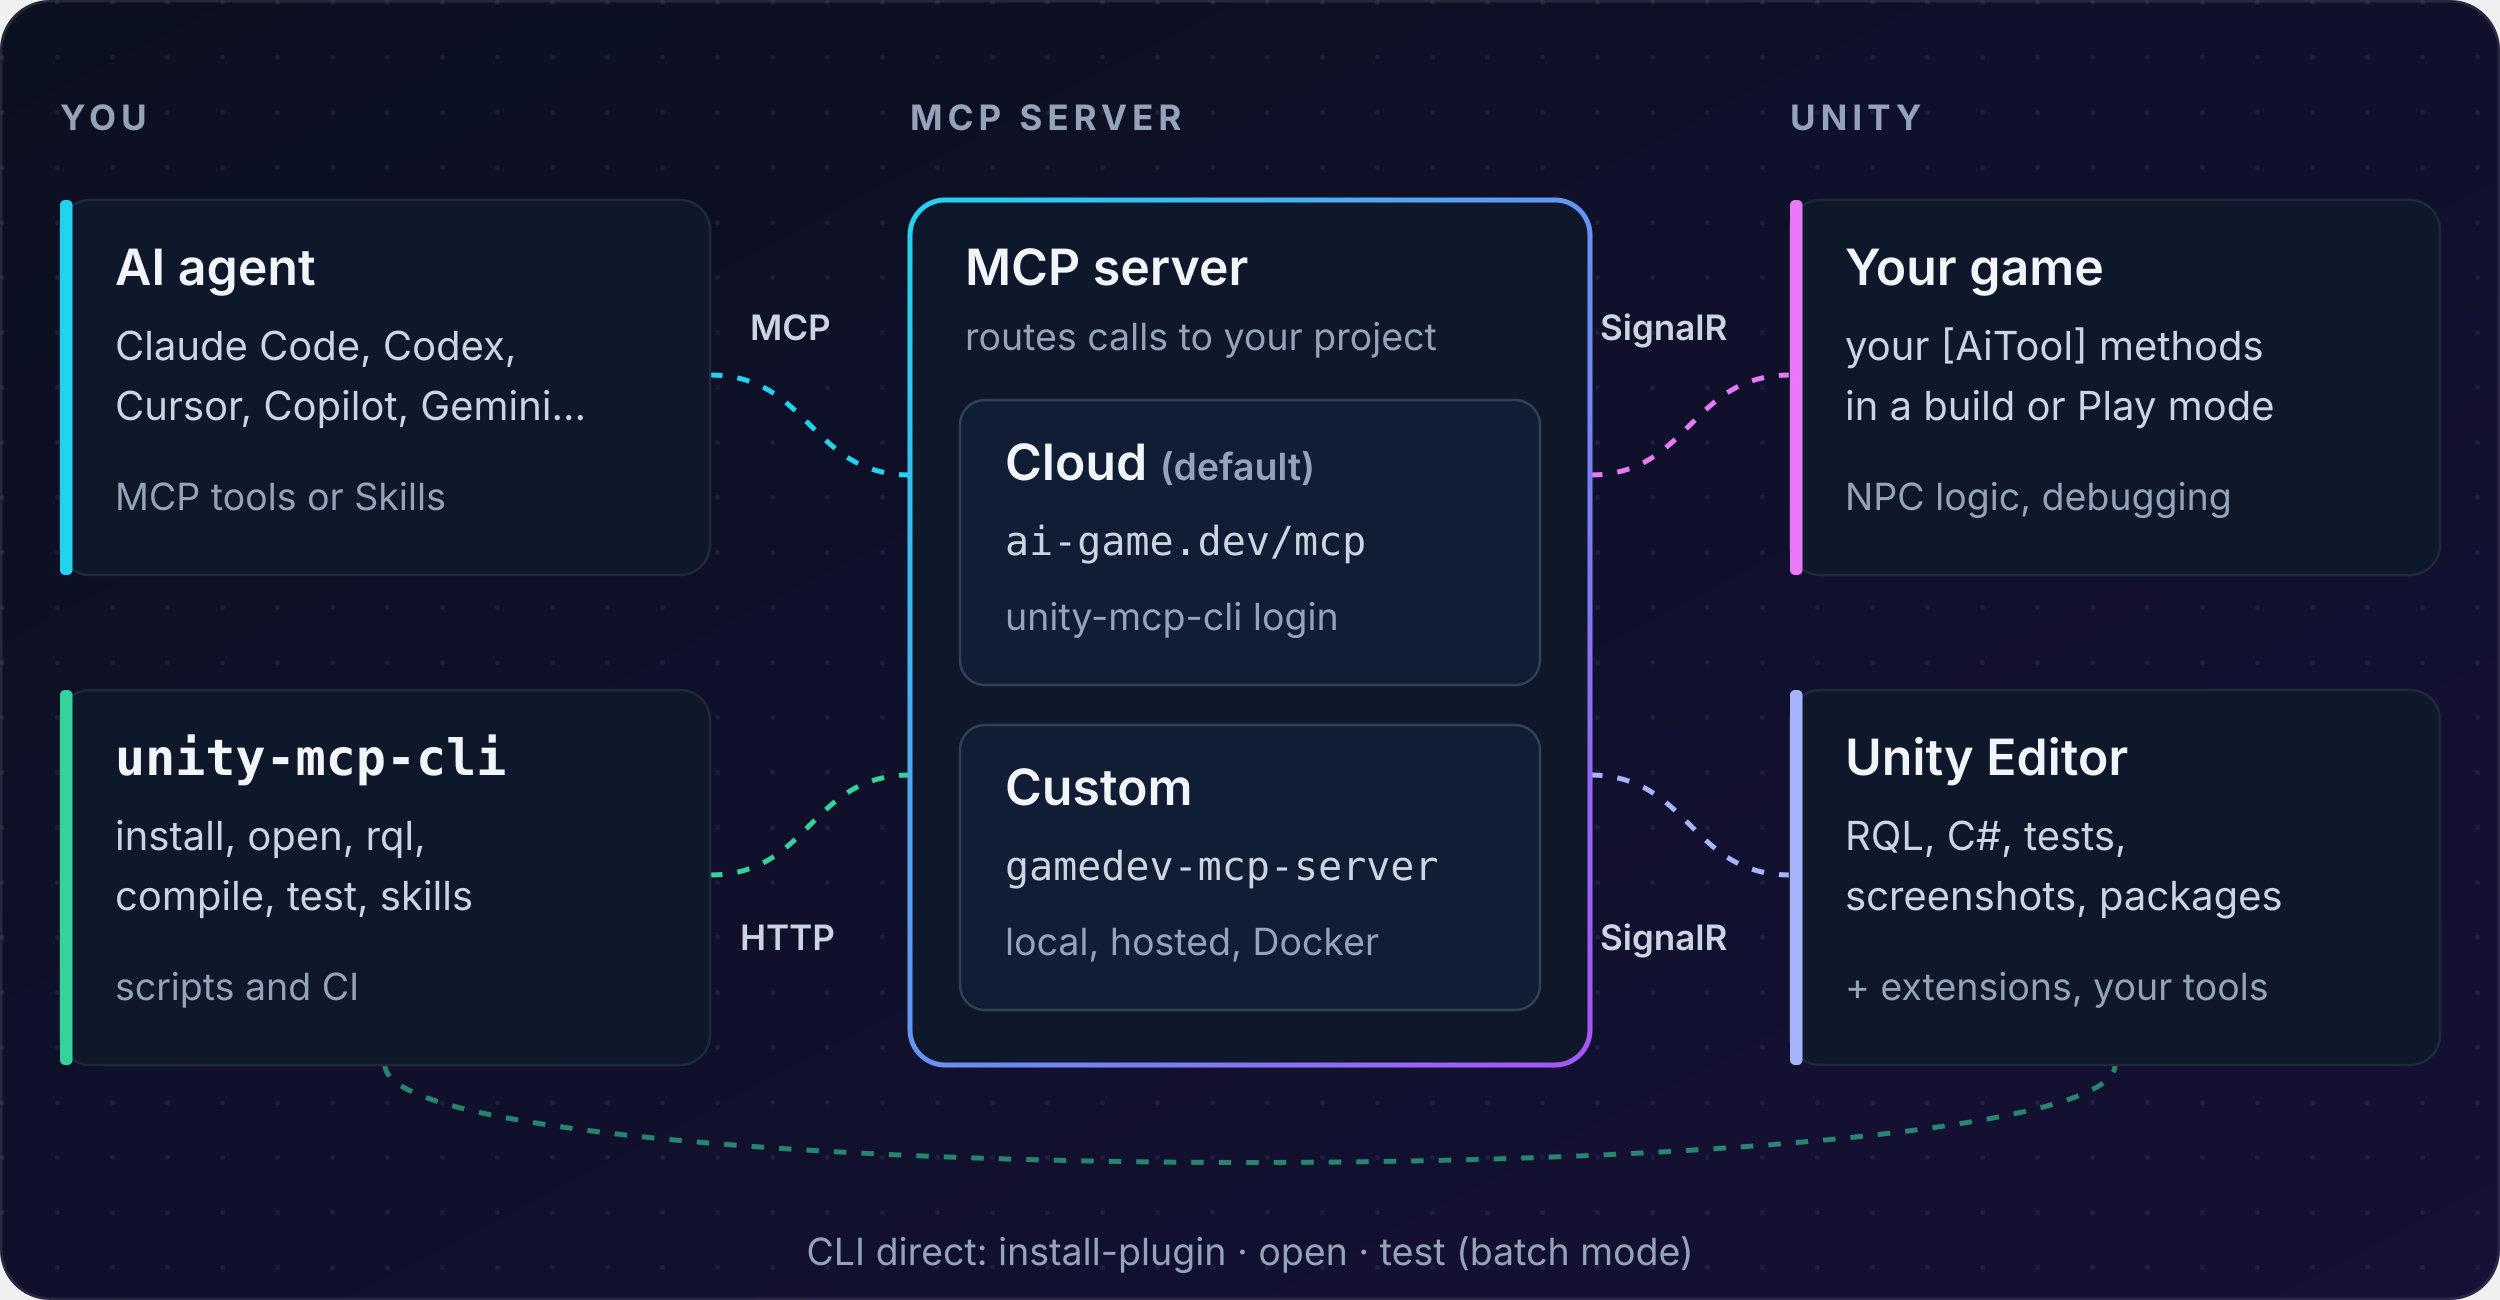
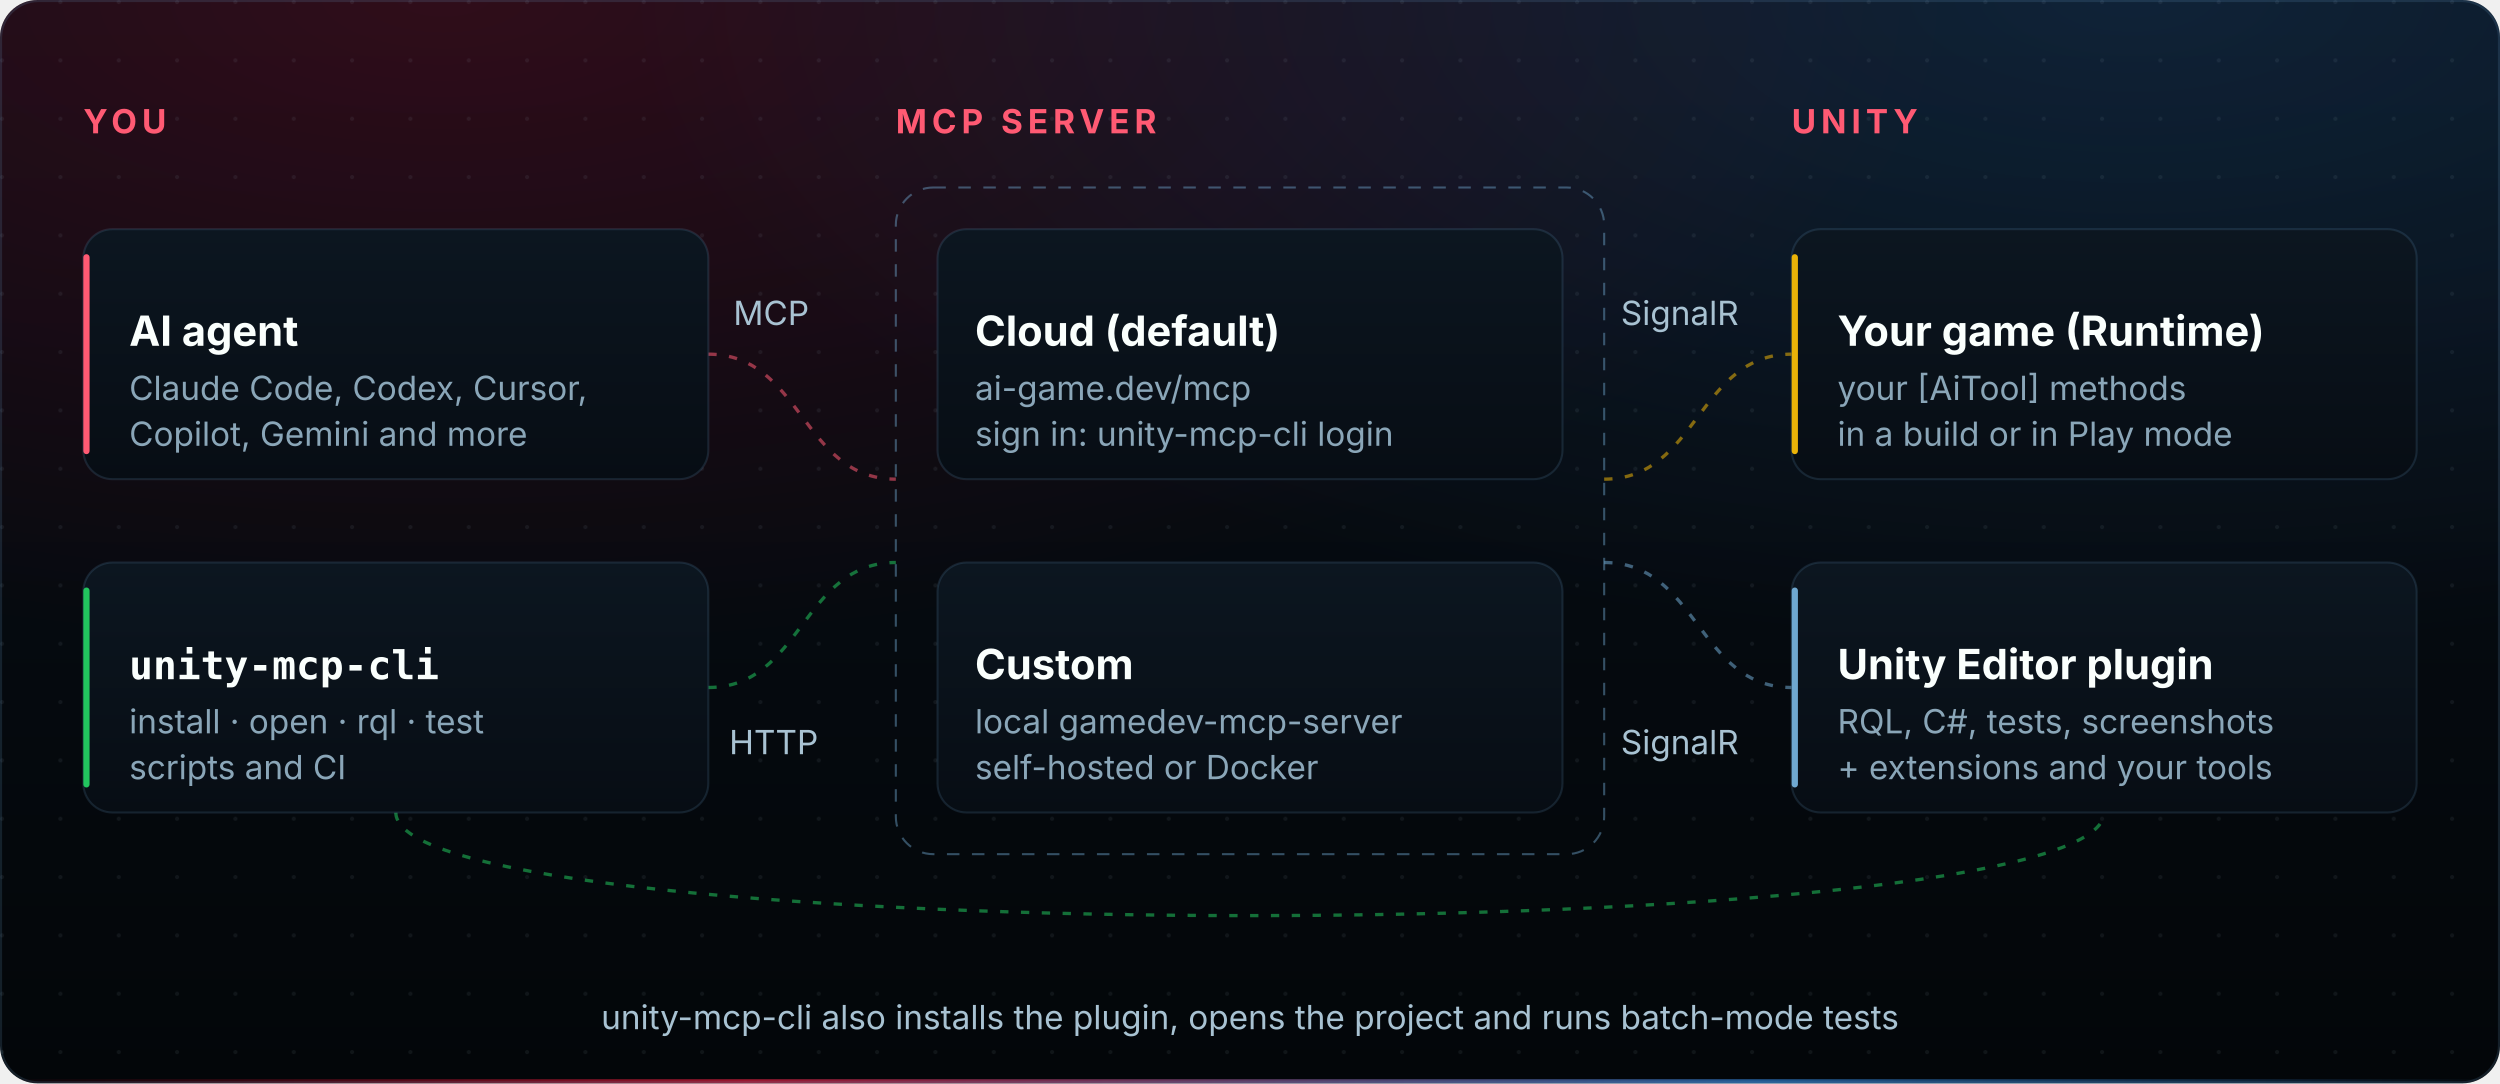
- <svg xmlns="http://www.w3.org/2000/svg" width="1000" height="520" viewBox="0 0 1000 520" role="img" aria-label="How it works: an AI agent or unity-mcp-cli talks to an MCP server (ai-game.dev Cloud by default, or a local gamedev-mcp-server), which calls the tools of your running game and of the Unity Editor plugin; the CLI also installs the plugin, opens the project and runs batch-mode tests directly">
+ <svg xmlns="http://www.w3.org/2000/svg" width="1200" height="520" viewBox="0 0 1200 520" role="img" aria-label="How it works: an AI agent or unity-mcp-cli talks to an MCP server (ai-game.dev Cloud by default, or a local gamedev-mcp-server), which calls the tools of your running game and of the Unity Editor plugin; the CLI also installs the plugin, opens the project and runs batch-mode tests directly">
  <defs>
-     <linearGradient id="bg" x1="0" y1="0" x2="1" y2="1">
-       <stop offset="0" stop-color="#0b1020" />
-       <stop offset="1" stop-color="#151036" />
+     <linearGradient id="bg" x1="0" y1="0" x2="0" y2="1">
+       <stop offset="0" stop-color="#080F17" />
+       <stop offset="1" stop-color="#030609" />
    </linearGradient>
-     <linearGradient id="edge" x1="0" y1="0" x2="1" y2="1">
-       <stop offset="0" stop-color="#22d3ee" />
-       <stop offset="1" stop-color="#a855f7" />
+     <radialGradient id="hzR" cx="0.18" cy="0" r="0.6">
+       <stop offset="0" stop-color="#FF002A" stop-opacity="0.16" />
+       <stop offset="1" stop-color="#FF002A" stop-opacity="0" />
+     </radialGradient>
+     <radialGradient id="hzB" cx="0.85" cy="0" r="0.6">
+       <stop offset="0" stop-color="#3B9BFF" stop-opacity="0.14" />
+       <stop offset="1" stop-color="#3B9BFF" stop-opacity="0" />
+     </radialGradient>
+     <pattern id="dots" width="28" height="28" patternUnits="userSpaceOnUse">
+       <circle cx="1" cy="1" r="1" fill="#A8C2D2" fill-opacity="0.08" />
+     </pattern>
+     <linearGradient id="rule" x1="0" y1="0" x2="1" y2="0">
+       <stop offset="0" stop-color="#FF002A" stop-opacity="0" />
+       <stop offset="0.3" stop-color="#FF2448" stop-opacity="0.6" />
+       <stop offset="0.7" stop-color="#3B9BFF" stop-opacity="0.55" />
+       <stop offset="1" stop-color="#3B9BFF" stop-opacity="0" />
    </linearGradient>
-     <pattern id="dots" width="22" height="22" patternUnits="userSpaceOnUse">
-       <circle cx="1" cy="1" r="1" fill="#ffffff" fill-opacity=".06" />
-     </pattern>
+     <linearGradient id="card" x1="0" y1="0" x2="0" y2="1">
+       <stop offset="0" stop-color="#0C1620" />
+       <stop offset="1" stop-color="#070D14" />
+     </linearGradient>
+     <linearGradient id="brand" x1="0" y1="0" x2="1" y2="1">
+       <stop offset="0" stop-color="#FF5A73" />
+       <stop offset="1" stop-color="#6FA8D0" />
+     </linearGradient>
    <clipPath id="frame">
-       <rect width="1000" height="520" rx="20" />
+       <rect width="1200" height="520" rx="18" />
    </clipPath>
-     <path id="w1" d="M284 150 C324 150 324 190 364 190" />
-     <path id="w2" d="M284 350 C324 350 324 310 364 310" />
-     <path id="w3" d="M636 190 C676 190 676 150 716 150" />
-     <path id="w4" d="M636 310 C676 310 676 350 716 350" />
-     <path id="w5" d="M154 426 C154 478 846 478 846 426" />
  </defs>
  <style>
-     .sans { font-family: "Segoe UI", Inter, -apple-system, BlinkMacSystemFont, Helvetica, Arial, sans-serif; }
-     .mono { font-family: "JetBrains Mono", "Cascadia Code", Consolas, Menlo, monospace; }
-     .head { font-size: 14px; letter-spacing: 2px; fill: #94a3b8; font-weight: 700; }
-     .card { fill: #0f172a; stroke: #1e293b; }
-     .t1 { font-size: 20px; font-weight: 600; fill: #f1f5f9; }
-     .t2 { font-size: 16px; fill: #cbd5e1; }
-     .t3 { font-size: 15px; fill: #94a3b8; }
-     .wire { fill: none; stroke-width: 2; stroke-dasharray: 5 6; }
-     .lbl { font-size: 14px; font-weight: 600; fill: #cbd5e1; }
-     .glow { animation: glow 4s ease-in-out infinite; }
-     @keyframes glow { 0%,100% { stroke-opacity: .6; } 50% { stroke-opacity: 1; } }
+     .s { font-family: Inter, 'Segoe UI', system-ui, -apple-system, Helvetica, Arial, sans-serif; } .m { font-family: 'JetBrains Mono', 'Cascadia Code', Consolas, Menlo, monospace; white-space: pre; }
+     .pulse { animation: pulse 3.2s ease-in-out infinite; transform-box: fill-box; transform-origin: center; }
+     @keyframes pulse { 0%,100% { opacity: .85; transform: scale(1); } 50% { opacity: 1; transform: scale(1.04); } }
+     .spin { animation: spin 40s linear infinite; transform-box: fill-box; transform-origin: center; }
+     .spin.r { animation-duration: 60s; animation-direction: reverse; }
+     @keyframes spin { to { transform: rotate(360deg); } }
+     .blink { animation: blink 1.1s steps(1) infinite; } @keyframes blink { 50% { opacity: 0; } }
+     
    @media (prefers-reduced-motion: reduce) { * { animation: none !important; } }
  </style>
-   <g clip-path="url(#frame)" class="sans">
-     <rect width="1000" height="520" fill="url(#bg)" />
-     <rect width="1000" height="520" fill="url(#dots)" />
-     <text x="24" y="52" class="head">YOU</text>
-     <text x="364" y="52" class="head">MCP SERVER</text>
-     <text x="716" y="52" class="head">UNITY</text>
-     <g>
-       <use href="#w1" class="wire" stroke="#22d3ee" />
-       <use href="#w2" class="wire" stroke="#34d399" />
-       <use href="#w3" class="wire" stroke="#e879f9" />
-       <use href="#w4" class="wire" stroke="#a5b4fc" />
-       <use href="#w5" class="wire" stroke="#34d399" stroke-opacity=".6" />
-     </g>
-     <g>
-       <circle r="4" fill="#22d3ee">
-         <animateMotion dur="2s" repeatCount="indefinite">
-           <mpath href="#w1" />
-         </animateMotion>
-       </circle>
-       <circle r="4" fill="#34d399">
-         <animateMotion dur="2s" begin=".5s" repeatCount="indefinite">
-           <mpath href="#w2" />
-         </animateMotion>
-       </circle>
-       <circle r="4" fill="#e879f9">
-         <animateMotion dur="2s" begin="1s" repeatCount="indefinite">
-           <mpath href="#w3" />
-         </animateMotion>
-       </circle>
-       <circle r="4" fill="#a5b4fc">
-         <animateMotion dur="2s" begin="1.5s" repeatCount="indefinite">
-           <mpath href="#w4" />
-         </animateMotion>
-       </circle>
-       <circle r="3.5" fill="#34d399">
-         <animateMotion dur="5s" begin=".3s" repeatCount="indefinite">
-           <mpath href="#w5" />
-         </animateMotion>
-       </circle>
-     </g>
-     <text x="300" y="136" class="lbl">MCP</text>
-     <text x="296" y="380" class="lbl">HTTP</text>
-     <text x="640" y="136" class="lbl">SignalR</text>
-     <text x="640" y="380" class="lbl">SignalR</text>
-     <text x="500" y="506" text-anchor="middle" class="t3">CLI direct: install-plugin · open · test (batch mode)</text>
-     <rect x="24" y="80" width="260" height="150" rx="12" class="card" />
-     <rect x="24" y="80" width="5" height="150" rx="2" fill="#22d3ee" />
-     <text x="46" y="114" class="t1">AI agent</text>
-     <text x="46" y="144" class="t2">Claude Code, Codex,</text>
-     <text x="46" y="168" class="t2">Cursor, Copilot, Gemini…</text>
-     <text x="46" y="204" class="t3">MCP tools or Skills</text>
-     <rect x="24" y="276" width="260" height="150" rx="12" class="card" />
-     <rect x="24" y="276" width="5" height="150" rx="2" fill="#34d399" />
-     <text x="46" y="310" class="mono t1">unity-mcp-cli</text>
-     <text x="46" y="340" class="t2">install, open, rql,</text>
-     <text x="46" y="364" class="t2">compile, test, skills</text>
-     <text x="46" y="400" class="t3">scripts and CI</text>
-     <rect x="364" y="80" width="272" height="346" rx="14" fill="#0f172a" stroke="url(#edge)" stroke-width="2" class="glow" />
-     <text x="386" y="114" class="t1">MCP server</text>
-     <text x="386" y="140" class="t3">routes calls to your project</text>
-     <rect x="384" y="160" width="232" height="114" rx="10" fill="#111c35" stroke="#334155" />
-     <text x="402" y="192" class="t1">Cloud <tspan class="t3">(default)</tspan>
-     </text>
-     <text x="402" y="222" class="mono t2">ai-game.dev/mcp</text>
-     <text x="402" y="252" class="t3">unity-mcp-cli login</text>
-     <rect x="384" y="290" width="232" height="114" rx="10" fill="#111c35" stroke="#334155" />
-     <text x="402" y="322" class="t1">Custom</text>
-     <text x="402" y="352" class="mono t2">gamedev-mcp-server</text>
-     <text x="402" y="382" class="t3">local, hosted, Docker</text>
-     <rect x="716" y="80" width="260" height="150" rx="12" class="card" />
-     <rect x="716" y="80" width="5" height="150" rx="2" fill="#e879f9" />
-     <text x="738" y="114" class="t1">Your game</text>
-     <text x="738" y="144" class="t2">your [AiTool] methods</text>
-     <text x="738" y="168" class="t2">in a build or Play mode</text>
-     <text x="738" y="204" class="t3">NPC logic, debugging</text>
-     <rect x="716" y="276" width="260" height="150" rx="12" class="card" />
-     <rect x="716" y="276" width="5" height="150" rx="2" fill="#a5b4fc" />
-     <text x="738" y="310" class="t1">Unity Editor</text>
-     <text x="738" y="340" class="t2">RQL, C#, tests,</text>
-     <text x="738" y="364" class="t2">screenshots, packages</text>
-     <text x="738" y="400" class="t3">+ extensions, your tools</text>
+   <g clip-path="url(#frame)">
+     <rect width="1200" height="520" fill="url(#bg)" />
+     <rect width="1200" height="520" fill="url(#hzR)" />
+     <rect width="1200" height="520" fill="url(#hzB)" />
+     <rect width="1200" height="520" fill="url(#dots)" />
+     <text x="40" y="64" text-anchor="start" class="s" font-size="16" font-weight="700" letter-spacing="2.4" fill="#FF5A73">YOU</text>
+     <text x="430" y="64" text-anchor="start" class="s" font-size="16" font-weight="700" letter-spacing="2.4" fill="#FF5A73">MCP SERVER</text>
+     <text x="860" y="64" text-anchor="start" class="s" font-size="16" font-weight="700" letter-spacing="2.4" fill="#FF5A73">UNITY</text>
+     <rect x="430" y="90" width="340" height="320" rx="18" fill="none" stroke="rgba(111,168,208,0.45)" stroke-dasharray="6 6" />
+     <path id="w1" d="M340 170 C385 170 385 230 430 230" fill="none" stroke="#FF5A73" stroke-opacity=".55" stroke-width="1.6" stroke-dasharray="4 6" />
+     <circle r="4" fill="#FF5A73">
+       <animateMotion dur="2.2s" begin="-0.0s" repeatCount="indefinite">
+         <mpath href="#w1" />
+       </animateMotion>
+     </circle>
+     <path id="w2" d="M340 330 C385 330 385 270 430 270" fill="none" stroke="#22C55E" stroke-opacity=".55" stroke-width="1.6" stroke-dasharray="4 6" />
+     <circle r="4" fill="#22C55E">
+       <animateMotion dur="2.2s" begin="-1.1s" repeatCount="indefinite">
+         <mpath href="#w2" />
+       </animateMotion>
+     </circle>
+     <path id="w3" d="M770 230 C815 230 815 170 860 170" fill="none" stroke="#EAB308" stroke-opacity=".55" stroke-width="1.6" stroke-dasharray="4 6" />
+     <circle r="4" fill="#EAB308">
+       <animateMotion dur="2.2s" begin="-0.5s" repeatCount="indefinite">
+         <mpath href="#w3" />
+       </animateMotion>
+     </circle>
+     <path id="w4" d="M770 270 C815 270 815 330 860 330" fill="none" stroke="#6FA8D0" stroke-opacity=".55" stroke-width="1.6" stroke-dasharray="4 6" />
+     <circle r="4" fill="#6FA8D0">
+       <animateMotion dur="2.2s" begin="-1.6s" repeatCount="indefinite">
+         <mpath href="#w4" />
+       </animateMotion>
+     </circle>
+     <path id="w5" d="M190 390 C190 456 1010 456 1010 390" fill="none" stroke="#22C55E" stroke-opacity=".55" stroke-width="1.6" stroke-dasharray="4 6" />
+     <circle r="4" fill="#22C55E">
+       <animateMotion dur="5.0s" begin="-0.3s" repeatCount="indefinite">
+         <mpath href="#w5" />
+       </animateMotion>
+     </circle>
+     <text x="352" y="156" text-anchor="start" class="s" font-size="16" fill="#A8C2D2">MCP</text>
+     <text x="350" y="362" text-anchor="start" class="s" font-size="16" fill="#A8C2D2">HTTP</text>
+     <text x="778" y="156" text-anchor="start" class="s" font-size="16" fill="#A8C2D2">SignalR</text>
+     <text x="778" y="362" text-anchor="start" class="s" font-size="16" fill="#A8C2D2">SignalR</text>
+     <rect x="40" y="110" width="300" height="120" rx="14" fill="url(#card)" stroke="rgba(111,168,208,0.16)" />
+     <rect x="40" y="122" width="3" height="96" rx="1.5" fill="#FF5A73" />
+     <text x="62" y="166.0" class="s" font-size="20" font-weight="700" fill="#FAFFFD">AI agent</text>
+     <text x="62" y="192.0" class="s" font-size="16" fill="#8AA6B8">Claude Code, Codex, Cursor,</text>
+     <text x="62" y="214.0" class="s" font-size="16" fill="#8AA6B8">Copilot, Gemini and more</text>
+     <rect x="40" y="270" width="300" height="120" rx="14" fill="url(#card)" stroke="rgba(111,168,208,0.16)" />
+     <rect x="40" y="282" width="3" height="96" rx="1.5" fill="#22C55E" />
+     <text x="62" y="326.0" class="m" font-size="19" font-weight="700" fill="#FAFFFD">unity-mcp-cli</text>
+     <text x="62" y="352.0" class="s" font-size="16" fill="#8AA6B8">install · open · rql · test</text>
+     <text x="62" y="374.0" class="s" font-size="16" fill="#8AA6B8">scripts and CI</text>
+     <rect x="450" y="110" width="300" height="120" rx="14" fill="url(#card)" stroke="rgba(111,168,208,0.16)" />
+     <text x="468" y="166.0" class="s" font-size="20" font-weight="700" fill="#FAFFFD">Cloud (default)</text>
+     <text x="468" y="192.0" class="s" font-size="16" fill="#8AA6B8">ai-game.dev/mcp</text>
+     <text x="468" y="214.0" class="s" font-size="16" fill="#8AA6B8">sign in: unity-mcp-cli login</text>
+     <rect x="450" y="270" width="300" height="120" rx="14" fill="url(#card)" stroke="rgba(111,168,208,0.16)" />
+     <text x="468" y="326.0" class="s" font-size="20" font-weight="700" fill="#FAFFFD">Custom</text>
+     <text x="468" y="352.0" class="s" font-size="16" fill="#8AA6B8">local gamedev-mcp-server</text>
+     <text x="468" y="374.0" class="s" font-size="16" fill="#8AA6B8">self-hosted or Docker</text>
+     <rect x="860" y="110" width="300" height="120" rx="14" fill="url(#card)" stroke="rgba(111,168,208,0.16)" />
+     <rect x="860" y="122" width="3" height="96" rx="1.5" fill="#EAB308" />
+     <text x="882" y="166.0" class="s" font-size="20" font-weight="700" fill="#FAFFFD">Your game (Runtime)</text>
+     <text x="882" y="192.0" class="s" font-size="16" fill="#8AA6B8">your [AiTool] methods</text>
+     <text x="882" y="214.0" class="s" font-size="16" fill="#8AA6B8">in a build or in Play mode</text>
+     <rect x="860" y="270" width="300" height="120" rx="14" fill="url(#card)" stroke="rgba(111,168,208,0.16)" />
+     <rect x="860" y="282" width="3" height="96" rx="1.5" fill="#6FA8D0" />
+     <text x="882" y="326.0" class="s" font-size="20" font-weight="700" fill="#FAFFFD">Unity Editor plugin</text>
+     <text x="882" y="352.0" class="s" font-size="16" fill="#8AA6B8">RQL, C#, tests, screenshots</text>
+     <text x="882" y="374.0" class="s" font-size="16" fill="#8AA6B8">+ extensions and your tools</text>
+     <text x="600.0" y="494" text-anchor="middle" class="s" font-size="16" fill="#A8C2D2">unity-mcp-cli also installs the plugin, opens the project and runs batch-mode tests</text>
+     <rect x="0" y="518" width="1200" height="2" fill="url(#rule)" />
  </g>
-   <rect x=".5" y=".5" width="999" height="519" rx="20" fill="none" stroke="#ffffff" stroke-opacity=".1" />
+   <rect x=".5" y=".5" width="1199" height="519" rx="18" fill="none" stroke="rgba(111,168,208,0.16)" />
</svg>
